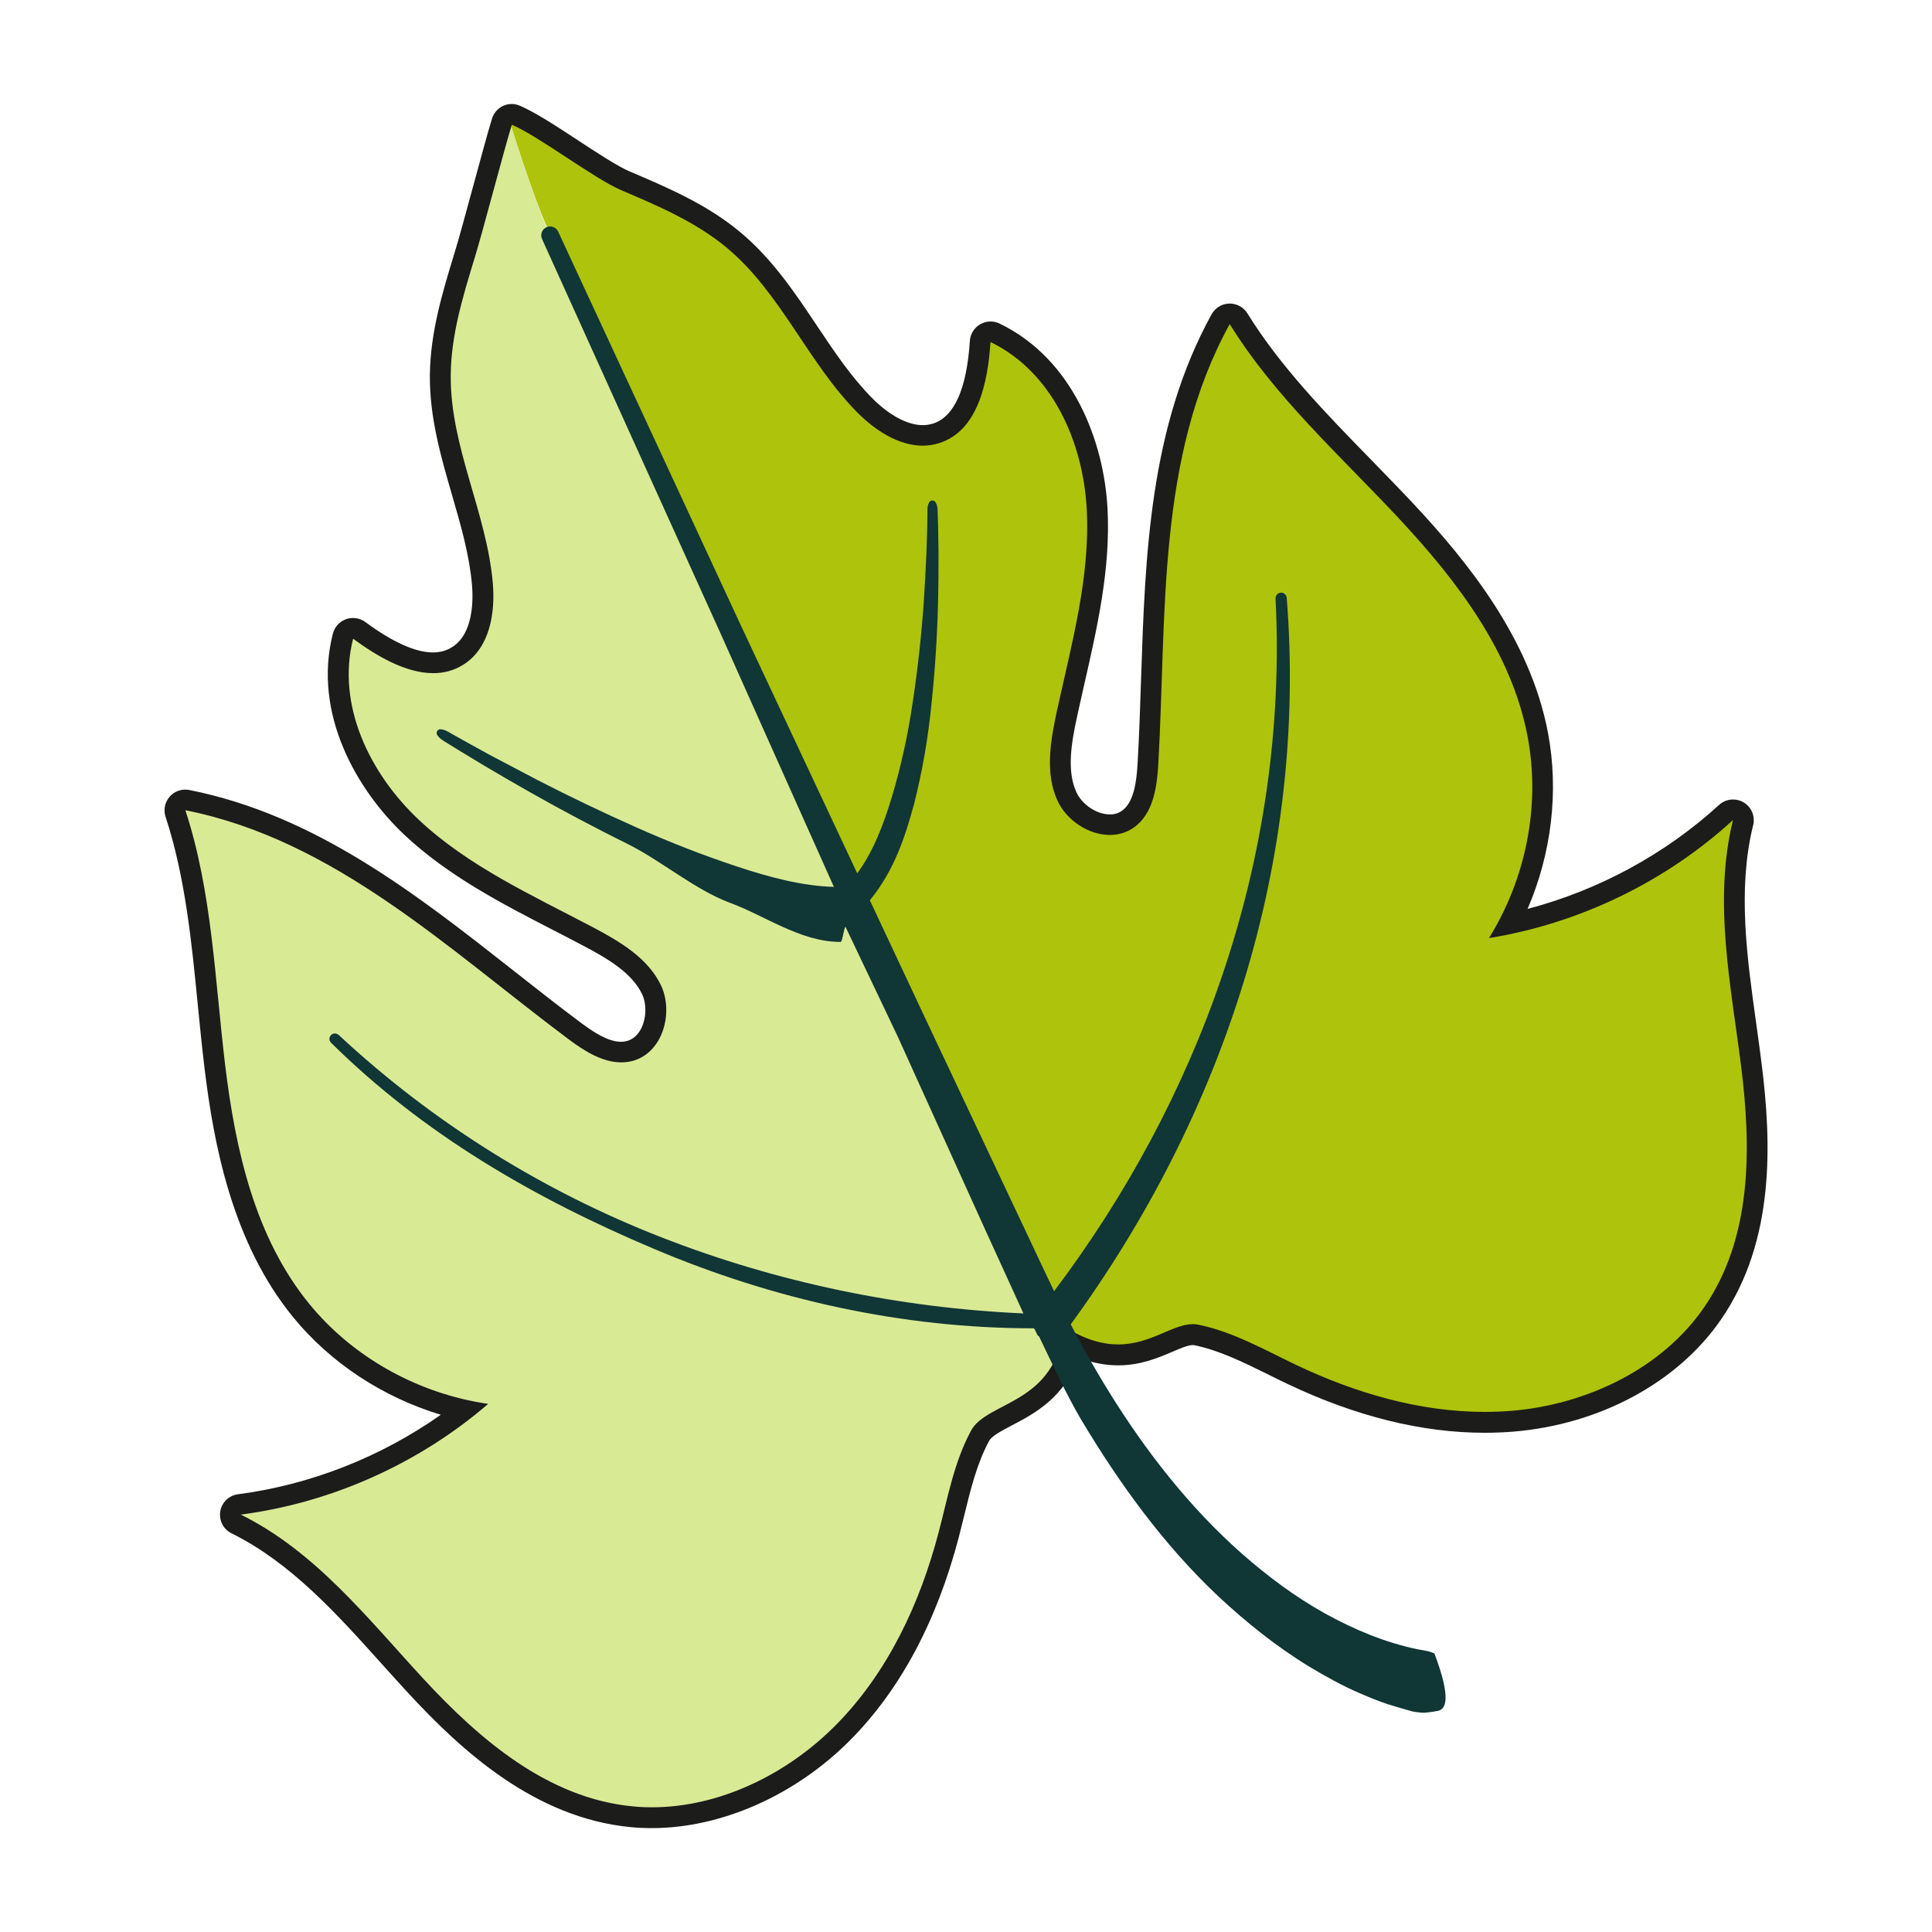
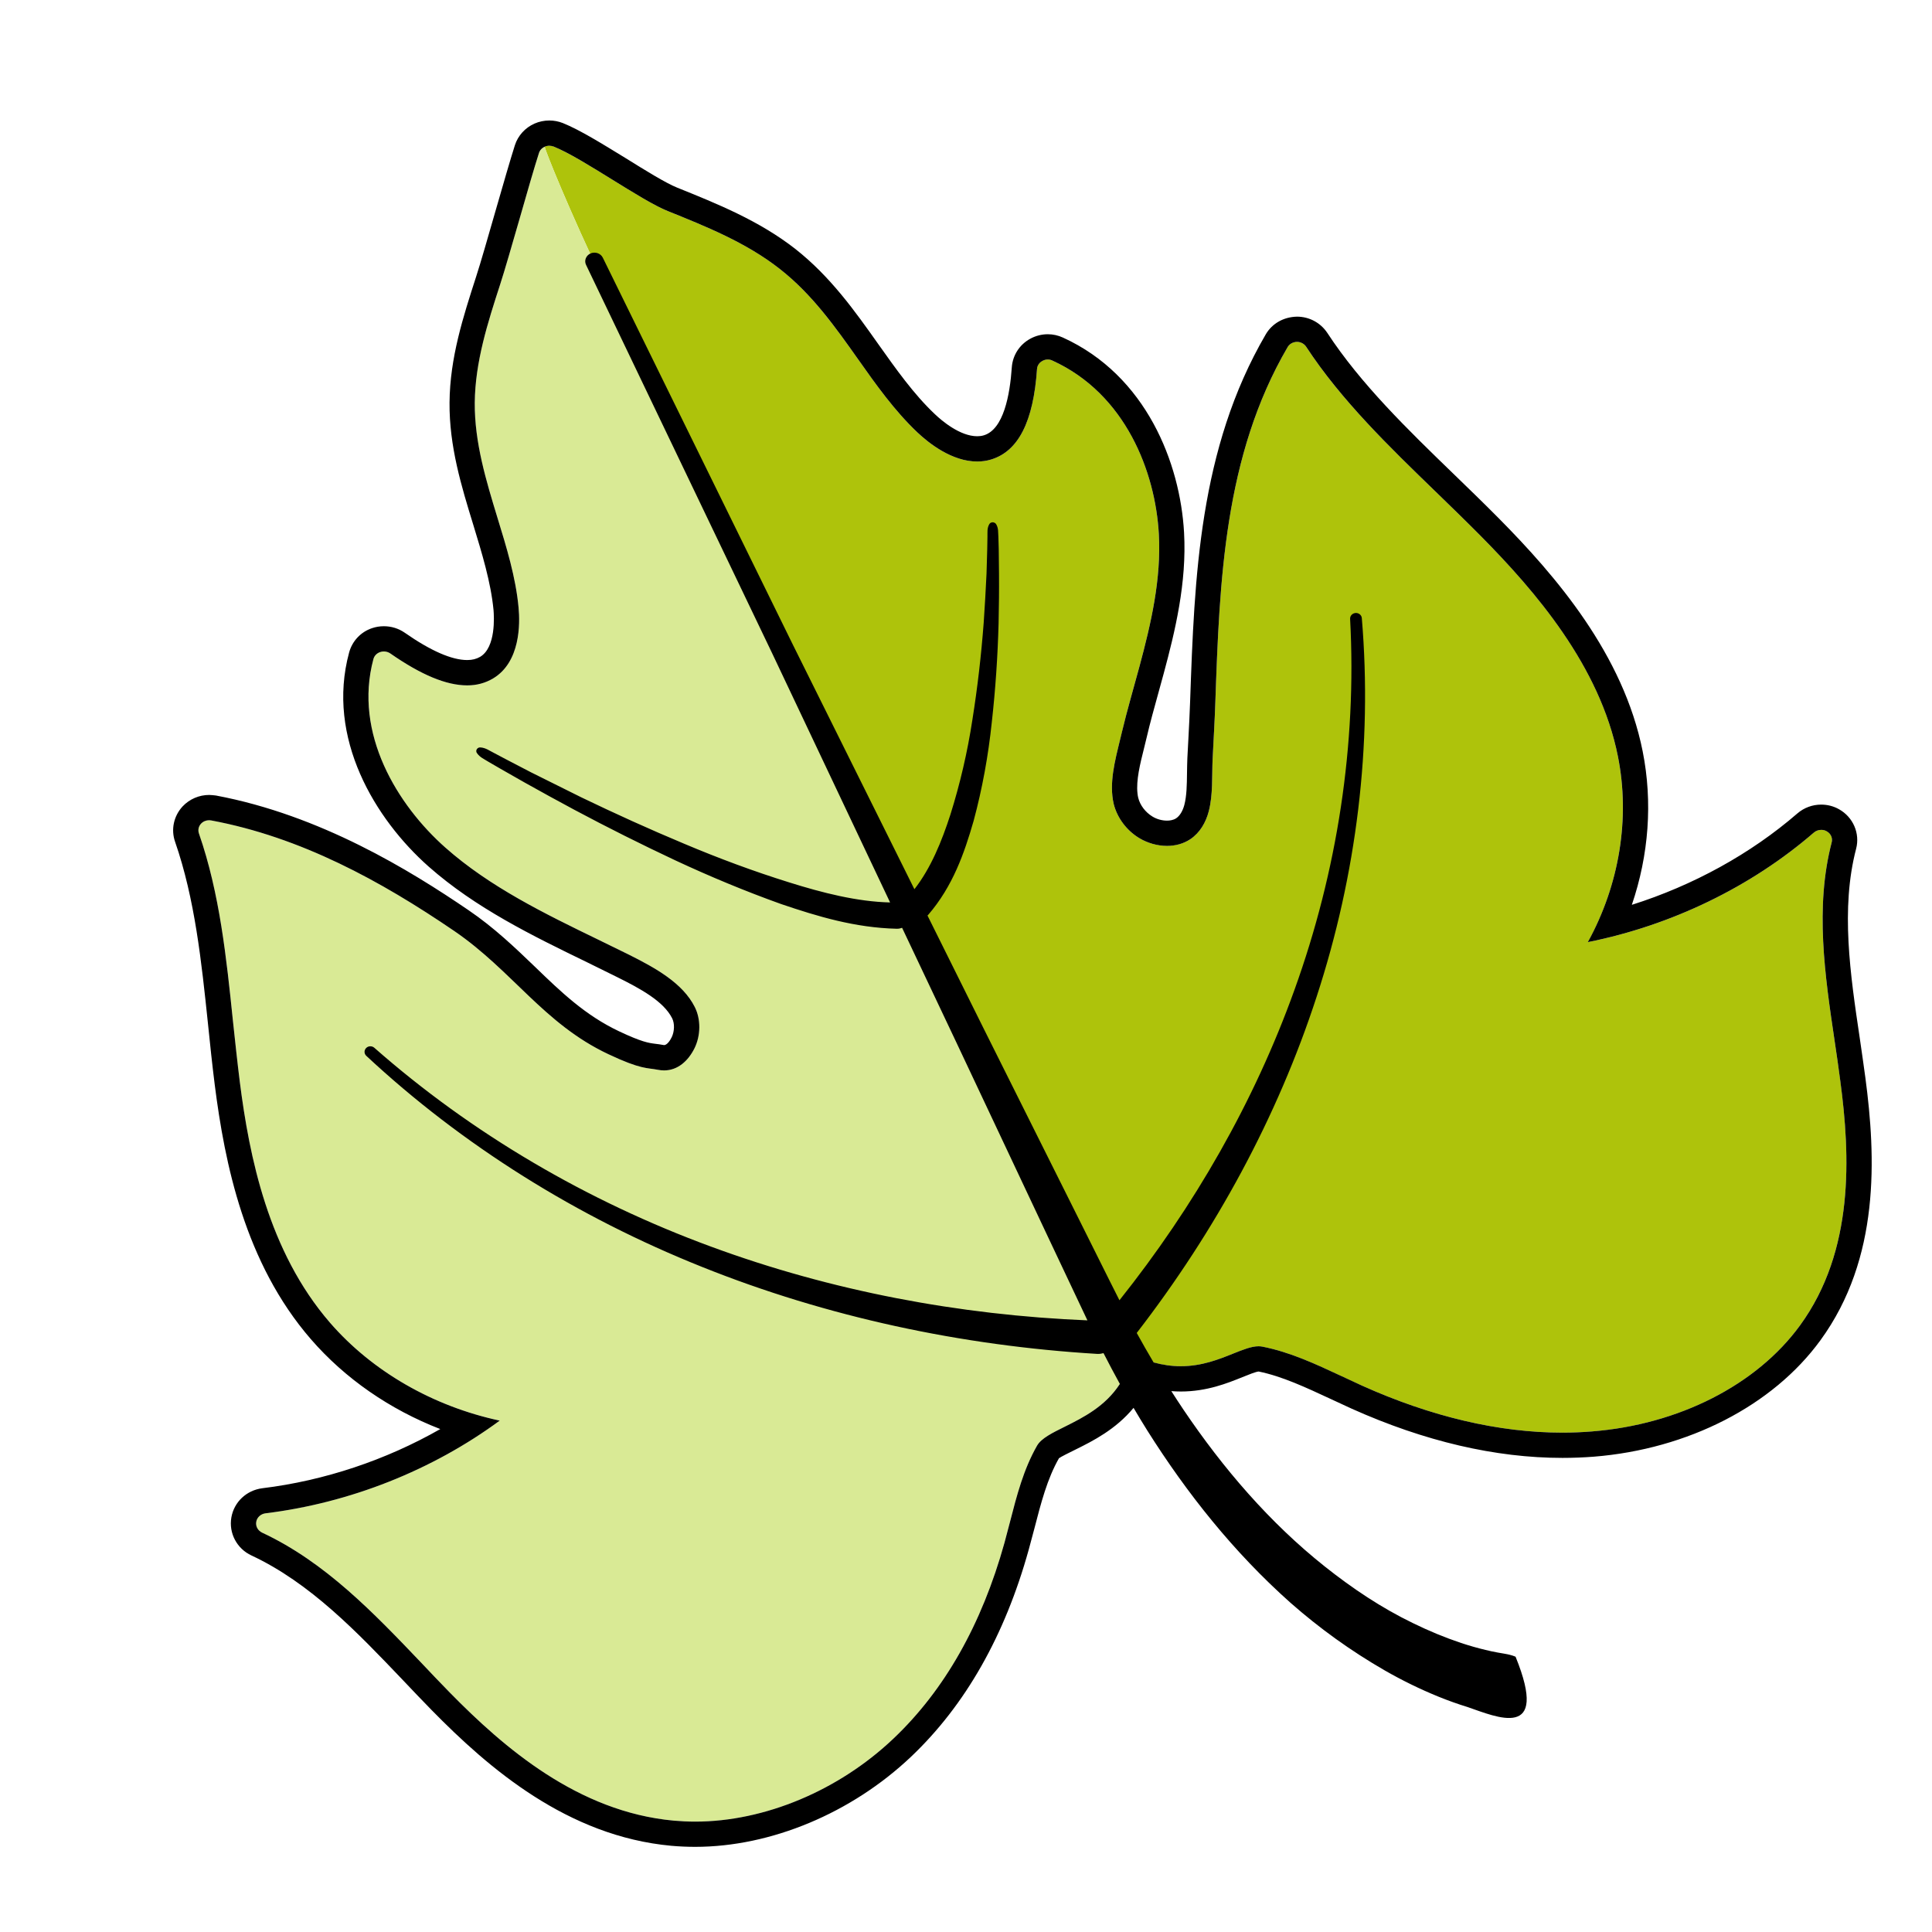
- <svg xmlns="http://www.w3.org/2000/svg" version="1.1" id="Ebene_1" x="0px" y="0px" width="40px" height="40px" viewBox="0 0 40 40" enable-background="new 0 0 40 40" xml:space="preserve">
+ <svg xmlns="http://www.w3.org/2000/svg" version="1.1" id="Ebene_1" x="0px" y="0px" width="480px" height="480px" viewBox="0 0 480 480" enable-background="new 0 0 480 480" xml:space="preserve">
  <g>
-     <path fill="#AEC30B" d="M36.259,22.051c-0.034-0.278-0.073-0.558-0.112-0.838c-0.194-1.387-0.396-2.82-0.061-4.184   c0.023-0.092-0.017-0.188-0.099-0.236c-0.034-0.02-0.071-0.03-0.109-0.03c-0.052,0-0.104,0.019-0.145,0.056   c-1.25,1.145-2.831,1.954-4.493,2.306c0.625-1.205,0.843-2.605,0.598-3.909c-0.358-1.906-1.645-3.478-2.725-4.635   c-0.294-0.314-0.595-0.623-0.896-0.932c-0.924-0.947-1.88-1.925-2.576-3.051c-0.039-0.063-0.108-0.1-0.183-0.1   c-0.002,0-0.004,0-0.006,0c-0.075,0-0.146,0.042-0.183,0.109c-1.263,2.292-1.35,4.923-1.434,7.47   c-0.02,0.58-0.039,1.158-0.072,1.731c-0.025,0.463-0.095,0.924-0.418,1.15c-0.106,0.075-0.231,0.113-0.37,0.113   c-0.354,0-0.735-0.251-0.889-0.583c-0.232-0.508-0.126-1.127,0.002-1.718c0.048-0.219,0.098-0.438,0.147-0.658   c0.266-1.164,0.54-2.368,0.477-3.576c-0.068-1.304-0.66-2.948-2.114-3.65c-0.03-0.014-0.062-0.021-0.094-0.021   c-0.037,0-0.074,0.01-0.108,0.03c-0.062,0.036-0.101,0.1-0.105,0.171c-0.072,1.108-0.37,1.73-0.913,1.903   c-0.089,0.028-0.182,0.042-0.276,0.042c-0.502,0-0.961-0.384-1.189-0.613c-0.453-0.454-0.823-1.007-1.181-1.542   c-0.448-0.672-0.912-1.366-1.558-1.902c-0.663-0.548-1.457-0.886-2.226-1.213c-0.261-0.111-0.688-0.39-1.101-0.66   c-0.447-0.293-0.871-0.571-1.167-0.697c-0.027-0.012-0.056-0.018-0.084-0.018c-0.029,0-0.058,0.007-0.084,0.018   c0,0,0.477,1.587,0.844,2.384c0.367,0.796,10.731,23.346,10.731,23.346c0.037-0.097,0.068-0.201,0.093-0.314   c0.331,0.168,0.65,0.249,0.968,0.249c0.42,0,0.763-0.146,1.037-0.263c0.196-0.084,0.366-0.156,0.509-0.156   c0.026,0,0.051,0.002,0.075,0.007c0.551,0.114,1.05,0.361,1.578,0.623c0.135,0.066,0.269,0.134,0.404,0.197   c1.382,0.656,2.722,0.989,3.983,0.989c0.195,0,0.391-0.009,0.582-0.024c1.729-0.145,3.277-0.979,4.139-2.231   C36.541,25.615,36.455,23.616,36.259,22.051z" />
-     <path fill="#D9EA95" d="M11.356,4.795c-0.303-0.659-0.844-2.41-0.844-2.41c-0.002,0.001-0.005,0.001-0.007,0.002   c-0.056,0.025-0.097,0.073-0.114,0.132c-0.09,0.292-0.241,0.849-0.387,1.387c-0.146,0.54-0.299,1.098-0.387,1.385   C9.374,6.09,9.121,6.916,9.114,7.775c-0.006,0.838,0.227,1.641,0.452,2.417c0.179,0.618,0.364,1.257,0.42,1.896   c0.028,0.333,0.037,1.145-0.508,1.489c-0.153,0.097-0.322,0.145-0.515,0.145c-0.415,0-0.915-0.219-1.528-0.671   c-0.038-0.028-0.082-0.042-0.128-0.042c-0.024,0-0.049,0.004-0.072,0.013c-0.067,0.024-0.118,0.08-0.136,0.149   c-0.398,1.564,0.479,3.076,1.432,3.968c0.882,0.826,1.979,1.39,3.039,1.936c0.201,0.104,0.402,0.208,0.602,0.313   c0.535,0.281,1.077,0.599,1.315,1.104c0.122,0.258,0.119,0.599-0.007,0.869c-0.068,0.146-0.2,0.333-0.443,0.397   c-0.058,0.016-0.119,0.023-0.181,0.023c-0.33,0-0.675-0.225-0.969-0.444c-0.459-0.343-0.913-0.7-1.369-1.06   c-2.004-1.575-4.074-3.204-6.642-3.713c-0.014-0.003-0.028-0.004-0.042-0.004c-0.061,0-0.119,0.026-0.161,0.073   c-0.05,0.057-0.066,0.136-0.042,0.209c0.413,1.258,0.547,2.62,0.677,3.938c0.042,0.429,0.085,0.858,0.136,1.284   c0.189,1.571,0.564,3.567,1.792,5.069c0.84,1.026,2.051,1.762,3.376,2.06c-1.34,1.045-2.978,1.733-4.658,1.952   c-0.094,0.013-0.168,0.085-0.184,0.179c-0.016,0.093,0.032,0.185,0.116,0.227c1.26,0.621,2.228,1.697,3.163,2.738   c0.188,0.211,0.378,0.421,0.568,0.627c1.072,1.158,2.547,2.511,4.45,2.695c0.143,0.015,0.285,0.021,0.428,0.021   c1.379,0,2.854-0.654,3.944-1.75c1.013-1.017,1.753-2.401,2.202-4.114c0.037-0.145,0.073-0.29,0.108-0.436   c0.141-0.573,0.273-1.114,0.54-1.609c0.084-0.156,0.304-0.271,0.558-0.404c0.427-0.224,0.977-0.513,1.239-1.203   C22.088,28.115,11.66,5.454,11.356,4.795z" />
-     <path fill="#1C1C1B" d="M10.597,2.582c0.558,0.238,1.71,1.12,2.268,1.357c0.764,0.325,1.54,0.658,2.172,1.182   c1.134,0.939,1.688,2.392,2.725,3.43c0.357,0.358,0.842,0.676,1.341,0.676c0.113,0,0.228-0.017,0.342-0.053   c0.81-0.257,1.008-1.272,1.062-2.093c1.277,0.617,1.92,2.067,1.993,3.468c0.074,1.401-0.317,2.793-0.619,4.177   c-0.134,0.618-0.247,1.285,0.014,1.852c0.187,0.407,0.644,0.709,1.083,0.709c0.173,0,0.344-0.047,0.494-0.152   c0.406-0.286,0.481-0.833,0.509-1.314c0.177-3.09-0.041-6.352,1.479-9.111c0.934,1.509,2.283,2.717,3.499,4.019   c1.215,1.301,2.342,2.78,2.67,4.528c0.264,1.404-0.027,2.918-0.801,4.165c1.869-0.302,3.657-1.166,5.052-2.444   c-0.413,1.678-0.044,3.406,0.168,5.099c0.213,1.693,0.229,3.548-0.767,4.992c-0.875,1.271-2.433,2.011-3.979,2.14   c-0.188,0.016-0.377,0.023-0.564,0.023c-1.354,0-2.685-0.395-3.892-0.968c-0.661-0.314-1.306-0.687-2.03-0.837   c-0.04-0.008-0.079-0.012-0.119-0.012c-0.422,0-0.873,0.42-1.546,0.42c-0.32,0-0.691-0.096-1.133-0.377   c-0.144,1.617-1.583,1.548-1.913,2.161c-0.352,0.651-0.482,1.385-0.668,2.093c-0.385,1.473-1.051,2.917-2.146,4.018   c-0.999,1.003-2.391,1.688-3.792,1.688c-0.137,0-0.272-0.006-0.408-0.02c-1.745-0.17-3.153-1.375-4.313-2.628   c-1.159-1.253-2.243-2.647-3.793-3.412c1.876-0.244,3.688-1.056,5.122-2.292c-1.452-0.211-2.797-0.962-3.702-2.068   c-1.126-1.377-1.532-3.191-1.745-4.959s-0.269-3.578-0.822-5.264c3.091,0.613,5.446,2.879,7.924,4.734   c0.322,0.241,0.702,0.486,1.098,0.486c0.078,0,0.157-0.009,0.235-0.029c0.629-0.167,0.856-1.002,0.59-1.565   c-0.267-0.564-0.85-0.907-1.409-1.203c-1.253-0.66-2.57-1.258-3.595-2.216c-1.024-0.958-1.72-2.384-1.37-3.758   c0.48,0.353,1.086,0.713,1.656,0.713c0.219,0,0.431-0.052,0.63-0.178c0.544-0.344,0.66-1.07,0.606-1.688   c-0.128-1.463-0.882-2.821-0.871-4.293C9.335,6.956,9.58,6.148,9.823,5.354C10.001,4.775,10.419,3.162,10.597,2.582 M35.878,16.978   h0.002 M10.597,2.153c-0.063,0-0.124,0.013-0.182,0.04c-0.11,0.051-0.193,0.147-0.229,0.264c-0.091,0.296-0.235,0.832-0.39,1.399   C9.65,4.392,9.5,4.946,9.413,5.229C9.164,6.042,8.907,6.884,8.9,7.774c-0.007,0.87,0.23,1.687,0.46,2.478   c0.184,0.636,0.358,1.237,0.412,1.855c0.025,0.294,0.037,1.007-0.408,1.289c-0.119,0.075-0.25,0.112-0.4,0.112   c-0.362,0-0.834-0.212-1.401-0.63c-0.075-0.055-0.164-0.083-0.255-0.083c-0.048,0-0.098,0.008-0.145,0.025   c-0.134,0.048-0.235,0.16-0.271,0.298c-0.423,1.655,0.494,3.243,1.492,4.177c0.904,0.846,2.015,1.418,3.088,1.971   c0.2,0.104,0.401,0.206,0.6,0.312c0.503,0.265,1.011,0.561,1.222,1.006c0.094,0.199,0.09,0.475-0.008,0.688   c-0.049,0.104-0.141,0.236-0.304,0.28c-0.041,0.011-0.082,0.017-0.126,0.017c-0.268,0-0.575-0.203-0.84-0.402   c-0.457-0.341-0.919-0.704-1.366-1.057c-2.022-1.591-4.114-3.235-6.731-3.754c-0.028-0.005-0.056-0.008-0.084-0.008   c-0.121,0-0.239,0.051-0.321,0.145c-0.101,0.114-0.134,0.273-0.086,0.418c0.406,1.236,0.539,2.587,0.667,3.894   c0.042,0.422,0.085,0.859,0.137,1.289c0.192,1.6,0.576,3.634,1.839,5.179c0.776,0.948,1.857,1.656,3.056,2.018   c-1.239,0.874-2.702,1.451-4.199,1.646c-0.188,0.024-0.337,0.168-0.368,0.354c-0.03,0.187,0.064,0.372,0.234,0.455   c1.221,0.603,2.175,1.663,3.097,2.689c0.19,0.211,0.38,0.422,0.571,0.629c1.098,1.186,2.61,2.571,4.587,2.764   c0.147,0.015,0.299,0.021,0.449,0.021c1.435,0,2.966-0.678,4.096-1.813c1.039-1.044,1.799-2.461,2.257-4.211   c0.038-0.146,0.074-0.293,0.11-0.44c0.137-0.56,0.266-1.087,0.52-1.558c0.054-0.098,0.265-0.209,0.469-0.316   c0.453-0.237,1.098-0.575,1.373-1.408c0.279,0.111,0.553,0.165,0.827,0.165c0.464,0,0.828-0.155,1.121-0.28   c0.168-0.072,0.326-0.14,0.425-0.14c0.012,0,0.022,0.001,0.032,0.003c0.523,0.109,1.01,0.351,1.526,0.605   c0.135,0.067,0.271,0.135,0.407,0.199c1.41,0.67,2.781,1.009,4.075,1.009c0.201,0,0.402-0.008,0.6-0.024   c1.794-0.15,3.4-1.019,4.298-2.324c1.126-1.636,1.04-3.686,0.839-5.289c-0.035-0.279-0.074-0.561-0.113-0.842   c-0.19-1.357-0.387-2.761-0.069-4.076c0.013-0.04,0.019-0.083,0.019-0.127c0-0.237-0.19-0.429-0.428-0.429h-0.001   c-0.004,0-0.007,0-0.011,0c-0.108,0.002-0.206,0.045-0.28,0.113c-1.114,1.019-2.496,1.767-3.963,2.152   c0.495-1.148,0.65-2.432,0.424-3.637c-0.368-1.961-1.679-3.564-2.778-4.741c-0.296-0.316-0.603-0.631-0.899-0.935   c-0.916-0.939-1.863-1.91-2.548-3.017c-0.078-0.126-0.217-0.203-0.365-0.203c-0.004,0-0.007,0-0.011,0   c-0.152,0.004-0.291,0.088-0.365,0.222c-1.288,2.337-1.376,4.997-1.461,7.569c-0.019,0.568-0.038,1.156-0.071,1.725   c-0.022,0.39-0.078,0.813-0.327,0.987c-0.07,0.049-0.153,0.074-0.247,0.074c-0.271,0-0.575-0.202-0.693-0.459   c-0.205-0.448-0.104-1.027,0.017-1.582c0.048-0.22,0.098-0.439,0.147-0.659c0.269-1.177,0.546-2.395,0.48-3.632   c-0.072-1.365-0.697-3.088-2.235-3.831c-0.059-0.029-0.123-0.043-0.187-0.043c-0.074,0-0.149,0.02-0.216,0.059   c-0.123,0.072-0.203,0.2-0.212,0.342c-0.065,0.996-0.322,1.572-0.764,1.713c-0.068,0.021-0.14,0.032-0.212,0.032   c-0.311,0-0.688-0.2-1.037-0.55c-0.438-0.439-0.786-0.959-1.154-1.51c-0.457-0.684-0.931-1.393-1.601-1.947   c-0.685-0.568-1.494-0.913-2.277-1.246c-0.244-0.104-0.662-0.377-1.067-0.643c-0.456-0.299-0.887-0.581-1.2-0.715   C10.71,2.165,10.653,2.153,10.597,2.153L10.597,2.153z" />
-     <path fill="#103636" d="M29.698,34.233c-0.037-0.017-0.081-0.032-0.116-0.042l-0.043-0.01l-0.074-0.014l-0.123-0.022   c-0.08-0.017-0.16-0.035-0.241-0.056c-0.162-0.042-0.324-0.091-0.485-0.147c-0.323-0.113-0.642-0.253-0.953-0.414   c-0.624-0.318-1.208-0.732-1.755-1.192c-1.097-0.925-2.023-2.066-2.809-3.299c-0.333-0.523-0.643-1.064-0.931-1.617   c1.566-2.146,2.796-4.539,3.575-7.072c0.795-2.576,1.111-5.295,0.897-7.971c-0.005-0.063-0.059-0.11-0.121-0.107   c-0.063,0.003-0.113,0.058-0.11,0.122c0.135,2.651-0.256,5.314-1.107,7.813c-0.797,2.35-1.99,4.554-3.478,6.528   c-0.259-0.539-0.513-1.089-0.771-1.63l-1.913-4.055l-1.132-2.411c0.005-0.005,0.011-0.009,0.015-0.015   c0.489-0.602,0.718-1.297,0.902-1.978c0.175-0.687,0.292-1.38,0.361-2.075c0.073-0.694,0.117-1.39,0.135-2.084   c0.008-0.348,0.012-0.695,0.01-1.042l-0.008-0.521l-0.008-0.26c-0.006-0.087,0.007-0.174-0.043-0.26   c-0.007-0.012-0.02-0.024-0.033-0.031c-0.038-0.02-0.086-0.003-0.105,0.035c-0.045,0.086-0.03,0.172-0.033,0.258l-0.004,0.258   l-0.016,0.517c-0.014,0.344-0.033,0.688-0.056,1.032c-0.048,0.687-0.123,1.371-0.225,2.048c-0.098,0.678-0.244,1.348-0.438,1.993   c-0.17,0.562-0.386,1.126-0.714,1.57L15.33,12.93l-3.774-8.135c-0.043-0.091-0.15-0.132-0.242-0.09   c-0.093,0.042-0.134,0.15-0.092,0.243l3.698,8.171l2.345,5.243c-0.655-0.017-1.344-0.202-2.004-0.421   c-0.707-0.233-1.406-0.508-2.093-0.814c-0.687-0.306-1.367-0.631-2.038-0.976l-1.001-0.527L9.633,15.35l-0.247-0.138   c-0.083-0.044-0.157-0.105-0.262-0.113c-0.016-0.001-0.033,0.002-0.048,0.011c-0.036,0.023-0.047,0.071-0.024,0.107   c0.057,0.09,0.146,0.126,0.225,0.18l0.242,0.149l0.486,0.294c0.326,0.194,0.654,0.384,0.984,0.571   c0.661,0.374,1.332,0.729,2.014,1.067c0.682,0.339,1.381,0.939,2.1,1.21c0.723,0.261,1.465,0.813,2.293,0.813   c0.003,0,0.007,0,0.01,0c0.035,0,0.067-0.301,0.099-0.313l1.078,2.265l1.823,4.025l0.783,1.715   c-2.552-0.113-5.095-0.64-7.483-1.571c-2.46-0.957-4.749-2.383-6.691-4.192c-0.046-0.042-0.117-0.046-0.161-0.001   c-0.045,0.046-0.045,0.116,0.001,0.161c1.909,1.886,4.194,3.214,6.677,4.263c2.482,1.054,5.154,1.648,7.853,1.648   c0.002,0,0.007,0,0.01,0c0.04,0,0.078,0.175,0.115,0.163c0.269,0.556,0.558,1.192,0.873,1.726c0.781,1.309,1.71,2.598,2.847,3.666   c0.57,0.531,1.195,1.034,1.874,1.448c0.341,0.205,0.697,0.403,1.07,0.562c0.186,0.08,0.377,0.158,0.573,0.223   c0.099,0.032,0.451,0.132,0.451,0.132s0.056,0.016,0.053,0.015c-0.027-0.007,0.152,0.03,0.25,0.024   c0.005,0,0.126-0.011,0.268-0.038C29.933,35.388,30.055,35.177,29.698,34.233z" />
+     <path fill="#AEC30B" d="M457.237,268.596c-0.438-3.291-0.928-6.582-1.416-9.89c-2.434-16.356-4.936-33.292-0.754-49.395   c0.298-1.085-0.21-2.214-1.226-2.792c-0.419-0.236-0.892-0.342-1.364-0.342c-0.666,0-1.313,0.237-1.82,0.665   c-15.614,13.514-35.376,23.071-56.151,27.228c7.806-14.23,10.519-30.763,7.456-46.157c-4.462-22.492-20.549-41.063-34.045-54.717   c-3.675-3.71-7.439-7.352-11.203-11.009c-11.552-11.185-23.506-22.747-32.206-36.041c-0.489-0.735-1.347-1.208-2.275-1.208   c-1.015,0.019-1.892,0.524-2.347,1.332c-15.786,27.042-16.889,58.129-17.939,88.183c-0.158,4.752-0.454,9.487-0.684,14.213   c-0.191,4.253,0.122,8.77-0.964,12.927c-0.699,2.687-2.187,5.321-4.584,6.913c-3.675,2.459-8.927,1.996-12.709-0.307   c-3.116-1.917-5.426-4.996-6.302-8.418c-0.158-0.666-0.262-1.314-0.334-1.97c-0.576-5.214,1.193-10.861,2.383-15.936   c1.277-5.453,2.869-10.845,4.323-16.244c2.906-10.765,5.461-21.792,4.831-32.959c-0.859-15.412-8.244-34.806-26.431-43.084   c-0.367-0.185-0.771-0.272-1.154-0.272c-0.474,0-0.947,0.123-1.349,0.342c-0.772,0.428-1.28,1.181-1.331,2.022   c-0.893,13.084-4.647,20.436-11.402,22.483c-1.112,0.341-2.276,0.499-3.458,0.499c-6.275,0-12.008-4.533-14.878-7.237   c-5.644-5.366-10.275-11.886-14.739-18.212c-5.626-7.921-11.411-16.129-19.481-22.439c-8.279-6.495-18.213-10.484-27.813-14.344   c-3.265-1.304-8.585-4.604-13.75-7.798c-5.61-3.457-10.896-6.74-14.607-8.227c-0.324-0.14-0.7-0.192-1.042-0.192   c-0.394,0-0.771,0.069-1.13,0.236c-0.012,0.004-0.019,0.012-0.031,0.017c0.01,0.028,0.034,0.064,0.038,0.09   c0.169,0.914,5.568,14.67,15.445,35.379c26.761,56.11,82.849,169.77,129.881,266.714c0.224-0.689,0.428-1.401,0.6-2.152   c4.131,1.978,8.118,2.939,12.094,2.939c5.234,0,9.521-1.731,12.953-3.115c2.469-0.979,4.586-1.839,6.371-1.839   c0.314,0,0.63,0.034,0.928,0.089c6.878,1.348,13.125,4.271,19.727,7.369c1.679,0.787,3.361,1.575,5.058,2.327   c17.258,7.736,34.012,11.673,49.781,11.673c2.449,0,4.882-0.103,7.28-0.296c21.618-1.699,40.958-11.553,51.74-26.342   C460.757,310.673,459.689,287.079,457.237,268.596z" />
+     <path fill="#D9EA95" d="M135.354,36.551c-0.006-0.025-0.03-0.061-0.039-0.089c-0.684,0.301-1.189,0.868-1.404,1.541   c-1.129,3.439-3.011,10.02-4.84,16.366c-1.829,6.379-3.728,12.953-4.823,16.357c-3.063,9.436-6.214,19.184-6.31,29.328   c-0.07,9.891,2.852,19.376,5.645,28.531c2.24,7.299,4.578,14.843,5.26,22.388c0.35,3.946,0.463,13.513-6.346,17.582   c-1.925,1.146-4.018,1.725-6.423,1.725c-5.199,0-11.448-2.6-19.123-7.938c-0.464-0.324-1.024-0.49-1.575-0.49   c-0.306,0-0.631,0.035-0.92,0.149c-0.84,0.289-1.46,0.928-1.68,1.75c-4.98,18.484,5.969,36.319,17.889,46.856   c11.019,9.733,24.715,16.418,37.966,22.852c2.521,1.216,5.05,2.458,7.544,3.692c6.669,3.334,13.443,7.082,16.436,13.033   c1.522,3.045,1.471,7.07-0.087,10.274c-1.776,3.604-4.918,6.142-9.111,5.32c-2.581-0.524-4.087,0-12.296-3.887   c-16.025-7.559-23.787-20.705-38.298-30.605c-18.195-12.418-38.07-23.296-60.334-27.455c-0.175-0.034-0.359-0.052-0.517-0.052   c-0.752,0-1.487,0.298-2.031,0.857c-0.62,0.666-0.822,1.594-0.516,2.459c5.164,14.852,6.844,30.946,8.454,46.499   c0.526,5.058,1.059,10.134,1.707,15.174c2.346,18.555,7.046,42.096,22.406,59.847c10.484,12.113,25.617,20.792,42.175,24.312   c-16.759,12.34-37.214,20.479-58.217,23.052c-1.165,0.157-2.101,1.017-2.292,2.102c-0.203,1.102,0.411,2.188,1.451,2.695   c15.735,7.334,27.831,20.044,39.542,32.33c2.363,2.486,4.726,4.972,7.115,7.387c13.389,13.671,31.812,29.651,55.6,31.84   c1.785,0.156,3.563,0.243,5.356,0.243c17.241,0,35.671-7.719,49.307-20.671c12.656-12.008,21.906-28.355,27.516-48.591   c0.465-1.696,0.912-3.413,1.355-5.128c1.762-6.774,3.405-13.144,6.749-19.008c1.049-1.839,3.797-3.187,6.982-4.76   c5.639-2.821,13.045-6.496,16.05-15.772c-47.076-97.041-103.148-210.665-129.879-266.714   C140.966,51.32,135.52,37.464,135.354,36.551z" />
+     <path d="M463.452,267.791c-0.438-3.292-0.928-6.583-1.401-9.875c-2.363-15.873-4.778-32.17-0.909-47.022   c1.015-3.841-0.736-7.885-4.254-9.846c-1.331-0.752-2.854-1.146-4.41-1.146c-2.188,0-4.271,0.771-5.918,2.188   c-11.639,10.073-25.938,17.907-41.133,22.711c4.219-12.384,5.198-25.538,2.696-38.106c-4.796-24.146-21.616-43.629-35.743-57.911   c-3.711-3.746-7.508-7.422-11.307-11.097c-11.325-10.966-22.999-22.283-31.313-34.99c-1.663-2.502-4.465-4.025-7.527-4.025   c-3.342,0.069-6.197,1.714-7.771,4.418c-16.576,28.435-17.696,60.317-18.78,91.151c-0.105,3.063-0.262,6.108-0.422,9.154   l-0.263,4.961c-0.051,1.243-0.069,2.496-0.089,3.763c-0.034,2.871-0.069,5.593-0.666,7.877c-0.399,1.506-1.136,2.704-2.011,3.291   c-0.717,0.49-1.647,0.596-2.293,0.596c-1.26,0-2.589-0.376-3.657-1.042c-1.717-1.059-3.028-2.774-3.484-4.603   c-0.089-0.358-0.158-0.736-0.191-1.111c-0.368-3.264,0.647-7.334,1.628-11.236l0.63-2.583c0.874-3.763,1.924-7.509,2.959-11.254   l1.313-4.787c2.799-10.379,5.741-22.493,5.04-34.956c-0.962-17.223-9.363-38.999-30.088-48.44   c-1.173-0.542-2.469-0.832-3.764-0.832c-1.522,0-3.045,0.394-4.376,1.129c-2.651,1.452-4.357,4.104-4.568,7.098   c-0.473,6.887-2.047,15.42-6.958,16.891c-0.517,0.157-1.077,0.227-1.628,0.227c-4.288,0-8.822-3.852-10.564-5.523   c-5.233-4.944-9.653-11.219-13.959-17.276c-5.88-8.313-11.955-16.882-20.715-23.77c-9.006-7.019-19.341-11.175-29.344-15.21   c-2.757-1.094-8.087-4.394-12.743-7.298c-5.899-3.614-11.404-7.027-15.613-8.725c-1.076-0.428-2.222-0.647-3.387-0.647   c-1.25,0-2.546,0.271-3.674,0.77c-2.311,1.025-4.105,2.976-4.875,5.382c-1.095,3.439-2.994,9.994-4.822,16.357   c-1.864,6.495-3.728,12.996-4.822,16.348c-3.186,9.882-6.503,20.078-6.59,31.21c-0.096,10.878,2.95,20.803,5.907,30.412   c2.136,7.011,4.358,14.213,5.023,21.154c0.123,1.522,0.631,9.25-3.316,11.614c-0.972,0.55-1.951,0.804-3.229,0.804   c-3.815,0-9.049-2.275-15.516-6.791c-1.541-1.059-3.318-1.61-5.181-1.61c-1.024,0-1.986,0.157-2.941,0.48   c-2.792,0.929-4.927,3.205-5.697,6.057c-5.758,21.241,6.451,41.405,19.771,53.186c11.665,10.3,25.756,17.163,39.374,23.778   l7.491,3.693c5.742,2.852,11.508,5.985,13.627,10.222c0.639,1.277,0.587,3.238-0.113,4.689c-0.429,0.894-1.199,1.962-1.898,1.962   c-0.999-0.176-1.61-0.263-2.24-0.332c-1.541-0.193-3.298-0.423-8.945-3.097c-8.384-3.961-14.441-9.787-20.838-15.975   c-4.971-4.761-10.091-9.715-16.602-14.143c-14.502-9.873-36.74-23.587-62.715-28.461c-0.394-0.053-1.287-0.141-1.68-0.141   c-2.495,0-4.875,1.025-6.582,2.828c-2.223,2.39-2.959,5.759-1.882,8.822c4.927,14.178,6.564,29.896,8.156,45.09   c0.516,5.11,1.059,10.223,1.698,15.315c2.477,19.43,7.422,44.162,23.875,63.153c8.481,9.784,19.595,17.471,32.154,22.336   c-13.496,7.703-28.803,12.828-44.215,14.702c-3.929,0.508-7.027,3.413-7.692,7.263c-0.674,3.869,1.364,7.755,4.988,9.436   c14.642,6.844,26.326,19.116,37.641,30.981c2.381,2.505,4.744,5.009,7.15,7.456c14.16,14.439,33.712,31.332,59.54,33.697   c1.986,0.174,3.946,0.261,5.916,0.261c18.799,0,38.84-8.364,53.631-22.388c13.496-12.795,23.316-30.104,29.241-51.461   c0.472-1.715,0.929-3.43,1.383-5.161c1.663-6.424,3.202-12.413,6.126-17.539c0.387-0.316,2.748-1.489,4.325-2.26   c4.011-1.991,9.754-4.861,14.208-10.255c1.125,1.908,2.273,3.804,3.451,5.687c9.767,15.475,21.371,30.142,35.586,42.78   c7.124,6.268,14.947,11.921,23.435,16.803c4.255,2.436,8.7,4.621,13.357,6.512c2.345,0.946,4.725,1.804,7.176,2.556   c7.154,2.447,20.448,8.479,11.902-12.516c-0.455-0.191-0.999-0.368-1.437-0.471l-0.541-0.125l-0.927-0.174l-1.542-0.264   c-0.997-0.174-1.994-0.4-3.011-0.646c-2.028-0.475-4.062-1.069-6.091-1.734c-4.007-1.347-7.997-2.994-11.883-4.899   c-7.808-3.763-15.107-8.647-21.934-14.073c-13.724-10.905-25.293-24.401-35.113-38.944c-1.036-1.538-2.045-3.091-3.045-4.65   c0.785,0.06,1.572,0.096,2.363,0.096c6.459,0,11.571-2.063,15.3-3.57c1.418-0.575,3.359-1.363,4.041-1.398   c5.829,1.19,11.727,3.957,17.977,6.862l5.146,2.379c18.083,8.105,35.69,12.22,52.354,12.22c2.607,0,5.217-0.106,7.771-0.3   c23.421-1.872,44.478-12.672,56.311-28.914C467.145,312.599,466.06,287.428,463.452,267.791z M447.208,329.299   c-10.779,14.791-30.122,24.643-51.74,26.342c-2.398,0.193-4.829,0.296-7.28,0.296c-15.77,0-32.538-3.937-49.778-11.673   c-1.699-0.769-3.38-1.559-5.061-2.346c-6.6-3.08-12.847-6.003-19.727-7.353c-0.298-0.053-0.613-0.089-0.928-0.089   c-1.785,0-3.902,0.859-6.369,1.841c-3.435,1.382-7.721,3.115-12.955,3.115c-2.241,0-4.489-0.318-6.764-0.942   c-1.437-2.417-2.827-4.862-4.188-7.323c19.584-25.354,34.943-53.591,44.684-83.506c9.941-30.397,13.897-62.514,11.236-94.118   c-0.069-0.736-0.754-1.287-1.522-1.251c-0.806,0.053-1.419,0.684-1.385,1.453c1.683,31.27-3.202,62.733-13.844,92.236   c-9.964,27.738-24.889,53.744-43.462,77.064c-3.23-6.352-6.402-12.842-9.627-19.249l-23.911-47.856l-14.155-28.48   c0.062-0.063,0.131-0.115,0.188-0.182c6.109-7.098,8.961-15.307,11.272-23.331c2.188-8.122,3.658-16.315,4.516-24.506   c0.92-8.209,1.471-16.418,1.689-24.61c0.087-4.104,0.139-8.208,0.104-12.313l-0.069-6.143l-0.089-3.064   c-0.095-1.042,0.071-2.065-0.56-3.09c-0.087-0.14-0.237-0.279-0.412-0.35c-0.479-0.235-1.075-0.061-1.313,0.411   c-0.568,1.015-0.393,2.021-0.428,3.046l-0.054,3.063l-0.175,6.091c-0.184,4.052-0.429,8.121-0.7,12.174   c-0.613,8.122-1.541,16.182-2.818,24.198c-1.216,7.99-3.063,15.894-5.46,23.534c-2.146,6.63-4.842,13.282-8.943,18.534   l-30.239-60.841L149.77,64.031c-0.517-1.077-1.864-1.558-3.029-1.077c-1.146,0.499-1.672,1.794-1.128,2.871l46.227,96.48   l29.302,61.906c-8.176-0.189-16.799-2.387-25.048-4.976c-8.84-2.756-17.583-6.004-26.151-9.626   c-8.604-3.596-17.083-7.448-25.494-11.5l-12.507-6.222l-6.206-3.23l-3.079-1.628c-1.06-0.516-1.952-1.234-3.282-1.332   c-0.193-0.017-0.412,0.019-0.586,0.132c-0.456,0.263-0.595,0.84-0.308,1.252c0.719,1.076,1.812,1.505,2.792,2.135l3.029,1.759   l6.101,3.474c4.069,2.294,8.174,4.518,12.296,6.74c8.262,4.412,16.646,8.604,25.162,12.603c8.534,3.974,17.258,7.614,26.238,10.827   c9.032,3.063,18.317,5.873,28.663,6.125h0.122c0.438,0,0.856-0.087,1.242-0.231l13.47,28.456l22.8,48.398l9.769,20.675   c-31.9-1.317-63.674-7.317-93.534-18.329c-30.735-11.306-59.346-28.021-83.631-49.396c-0.569-0.505-1.471-0.489-2.005,0.035   c-0.576,0.56-0.56,1.417,0,1.958c23.875,22.25,52.424,40.067,83.449,52.46c31.043,12.446,64.44,19.569,98.152,21.601   c0.036,0,0.104,0,0.14,0c0.499,0.018,0.975-0.061,1.428-0.191c1.317,2.566,2.662,5.123,4.065,7.654   c-3.619,5.603-9.154,8.36-13.597,10.584c-3.186,1.573-5.935,2.923-6.982,4.76c-3.346,5.864-4.998,12.233-6.74,19.008   c-0.465,1.717-0.893,3.432-1.356,5.128c-5.629,20.235-14.878,36.583-27.534,48.591c-13.618,12.952-32.066,20.671-49.308,20.671   c-1.776,0-3.57-0.087-5.339-0.243c-23.805-2.188-42.228-18.169-55.617-31.821c-2.39-2.432-4.753-4.919-7.099-7.405   c-11.727-12.286-23.822-24.994-39.541-32.33c-1.058-0.506-1.653-1.592-1.452-2.693c0.176-1.085,1.112-1.944,2.275-2.102   c21.003-2.572,41.475-10.712,58.217-23.034c-16.542-3.535-31.673-12.218-42.175-24.331c-15.342-17.73-20.042-41.29-22.405-59.847   c-0.63-5.04-1.165-10.114-1.707-15.155c-1.61-15.571-3.273-31.666-8.436-46.518c-0.307-0.867-0.106-1.794,0.516-2.459   c0.525-0.559,1.26-0.857,2.014-0.857c0.174,0,0.357,0.019,0.516,0.054c22.282,4.157,42.14,15.035,60.354,27.454   c14.492,9.9,22.271,23.062,38.279,30.605c8.209,3.887,9.715,3.362,12.313,3.887c0.543,0.105,1.061,0.159,1.559,0.159   c3.405,0,5.986-2.347,7.553-5.479c1.575-3.204,1.609-7.229,0.087-10.258c-2.994-5.968-9.767-9.715-16.436-13.05   c-2.511-1.234-5.042-2.477-7.545-3.693c-13.267-6.434-26.946-13.101-37.965-22.852c-11.92-10.537-22.886-28.373-17.906-46.857   c0.219-0.822,0.839-1.461,1.679-1.75c0.307-0.113,0.613-0.149,0.919-0.149c0.551,0,1.129,0.166,1.592,0.49   c7.677,5.338,13.907,7.938,19.107,7.938c2.406,0,4.498-0.577,6.441-1.724c6.808-4.069,6.704-13.635,6.327-17.583   c-0.682-7.526-3.02-15.088-5.26-22.387c-2.792-9.154-5.697-18.642-5.627-28.531c0.097-10.144,3.23-19.893,6.292-29.328   c1.112-3.404,2.994-9.978,4.841-16.357c1.811-6.345,3.71-12.926,4.822-16.364c0.218-0.684,0.734-1.262,1.453-1.559   c0.341-0.167,0.734-0.236,1.111-0.236c0.359,0,0.718,0.07,1.06,0.191c3.711,1.488,8.997,4.771,14.59,8.227   c5.163,3.195,10.483,6.495,13.766,7.799c9.583,3.859,19.516,7.851,27.795,14.345c8.087,6.311,13.872,14.519,19.482,22.439   c4.463,6.328,9.093,12.847,14.755,18.212c2.871,2.704,8.585,7.238,14.877,7.238c1.165,0,2.328-0.157,3.44-0.499   c6.772-2.048,10.519-9.399,11.411-22.483c0.053-0.841,0.56-1.594,1.331-2.005c0.403-0.237,0.873-0.359,1.347-0.359   c0.386,0,0.789,0.087,1.156,0.272c18.187,8.28,25.571,27.69,26.431,43.068c0.628,11.184-1.927,22.211-4.831,32.985   c-1.454,5.409-3.045,10.781-4.341,16.235c-1.174,5.076-2.941,10.72-2.365,15.936c0.072,0.655,0.177,1.304,0.334,1.97   c0.876,3.422,3.167,6.502,6.302,8.419c2.047,1.242,4.517,1.959,6.932,1.959c2.067,0,4.077-0.525,5.775-1.654   c2.399-1.592,3.887-4.21,4.588-6.915c1.084-4.156,0.771-8.672,0.962-12.926c0.228-4.726,0.525-9.459,0.682-14.213   c1.053-30.054,2.153-61.14,17.941-88.183c0.455-0.806,1.332-1.313,2.347-1.332c0.927,0,1.786,0.473,2.275,1.209   c8.701,13.294,20.654,24.855,32.206,36.041c3.765,3.657,7.526,7.299,11.201,11.009c13.498,13.653,29.566,32.225,34.047,54.716   c3.081,15.395,0.352,31.927-7.474,46.157c20.793-4.157,40.555-13.715,56.169-27.228c0.508-0.428,1.154-0.664,1.82-0.664   c0.473,0,0.945,0.105,1.364,0.358c1.016,0.561,1.523,1.689,1.226,2.775c-4.184,16.102-1.682,33.038,0.752,49.394   c0.49,3.31,0.979,6.599,1.401,9.89C459.689,287.079,460.757,310.693,447.208,329.299z" />
  </g>
-   <circle fill="none" cx="20" cy="20" r="20" />
</svg>
